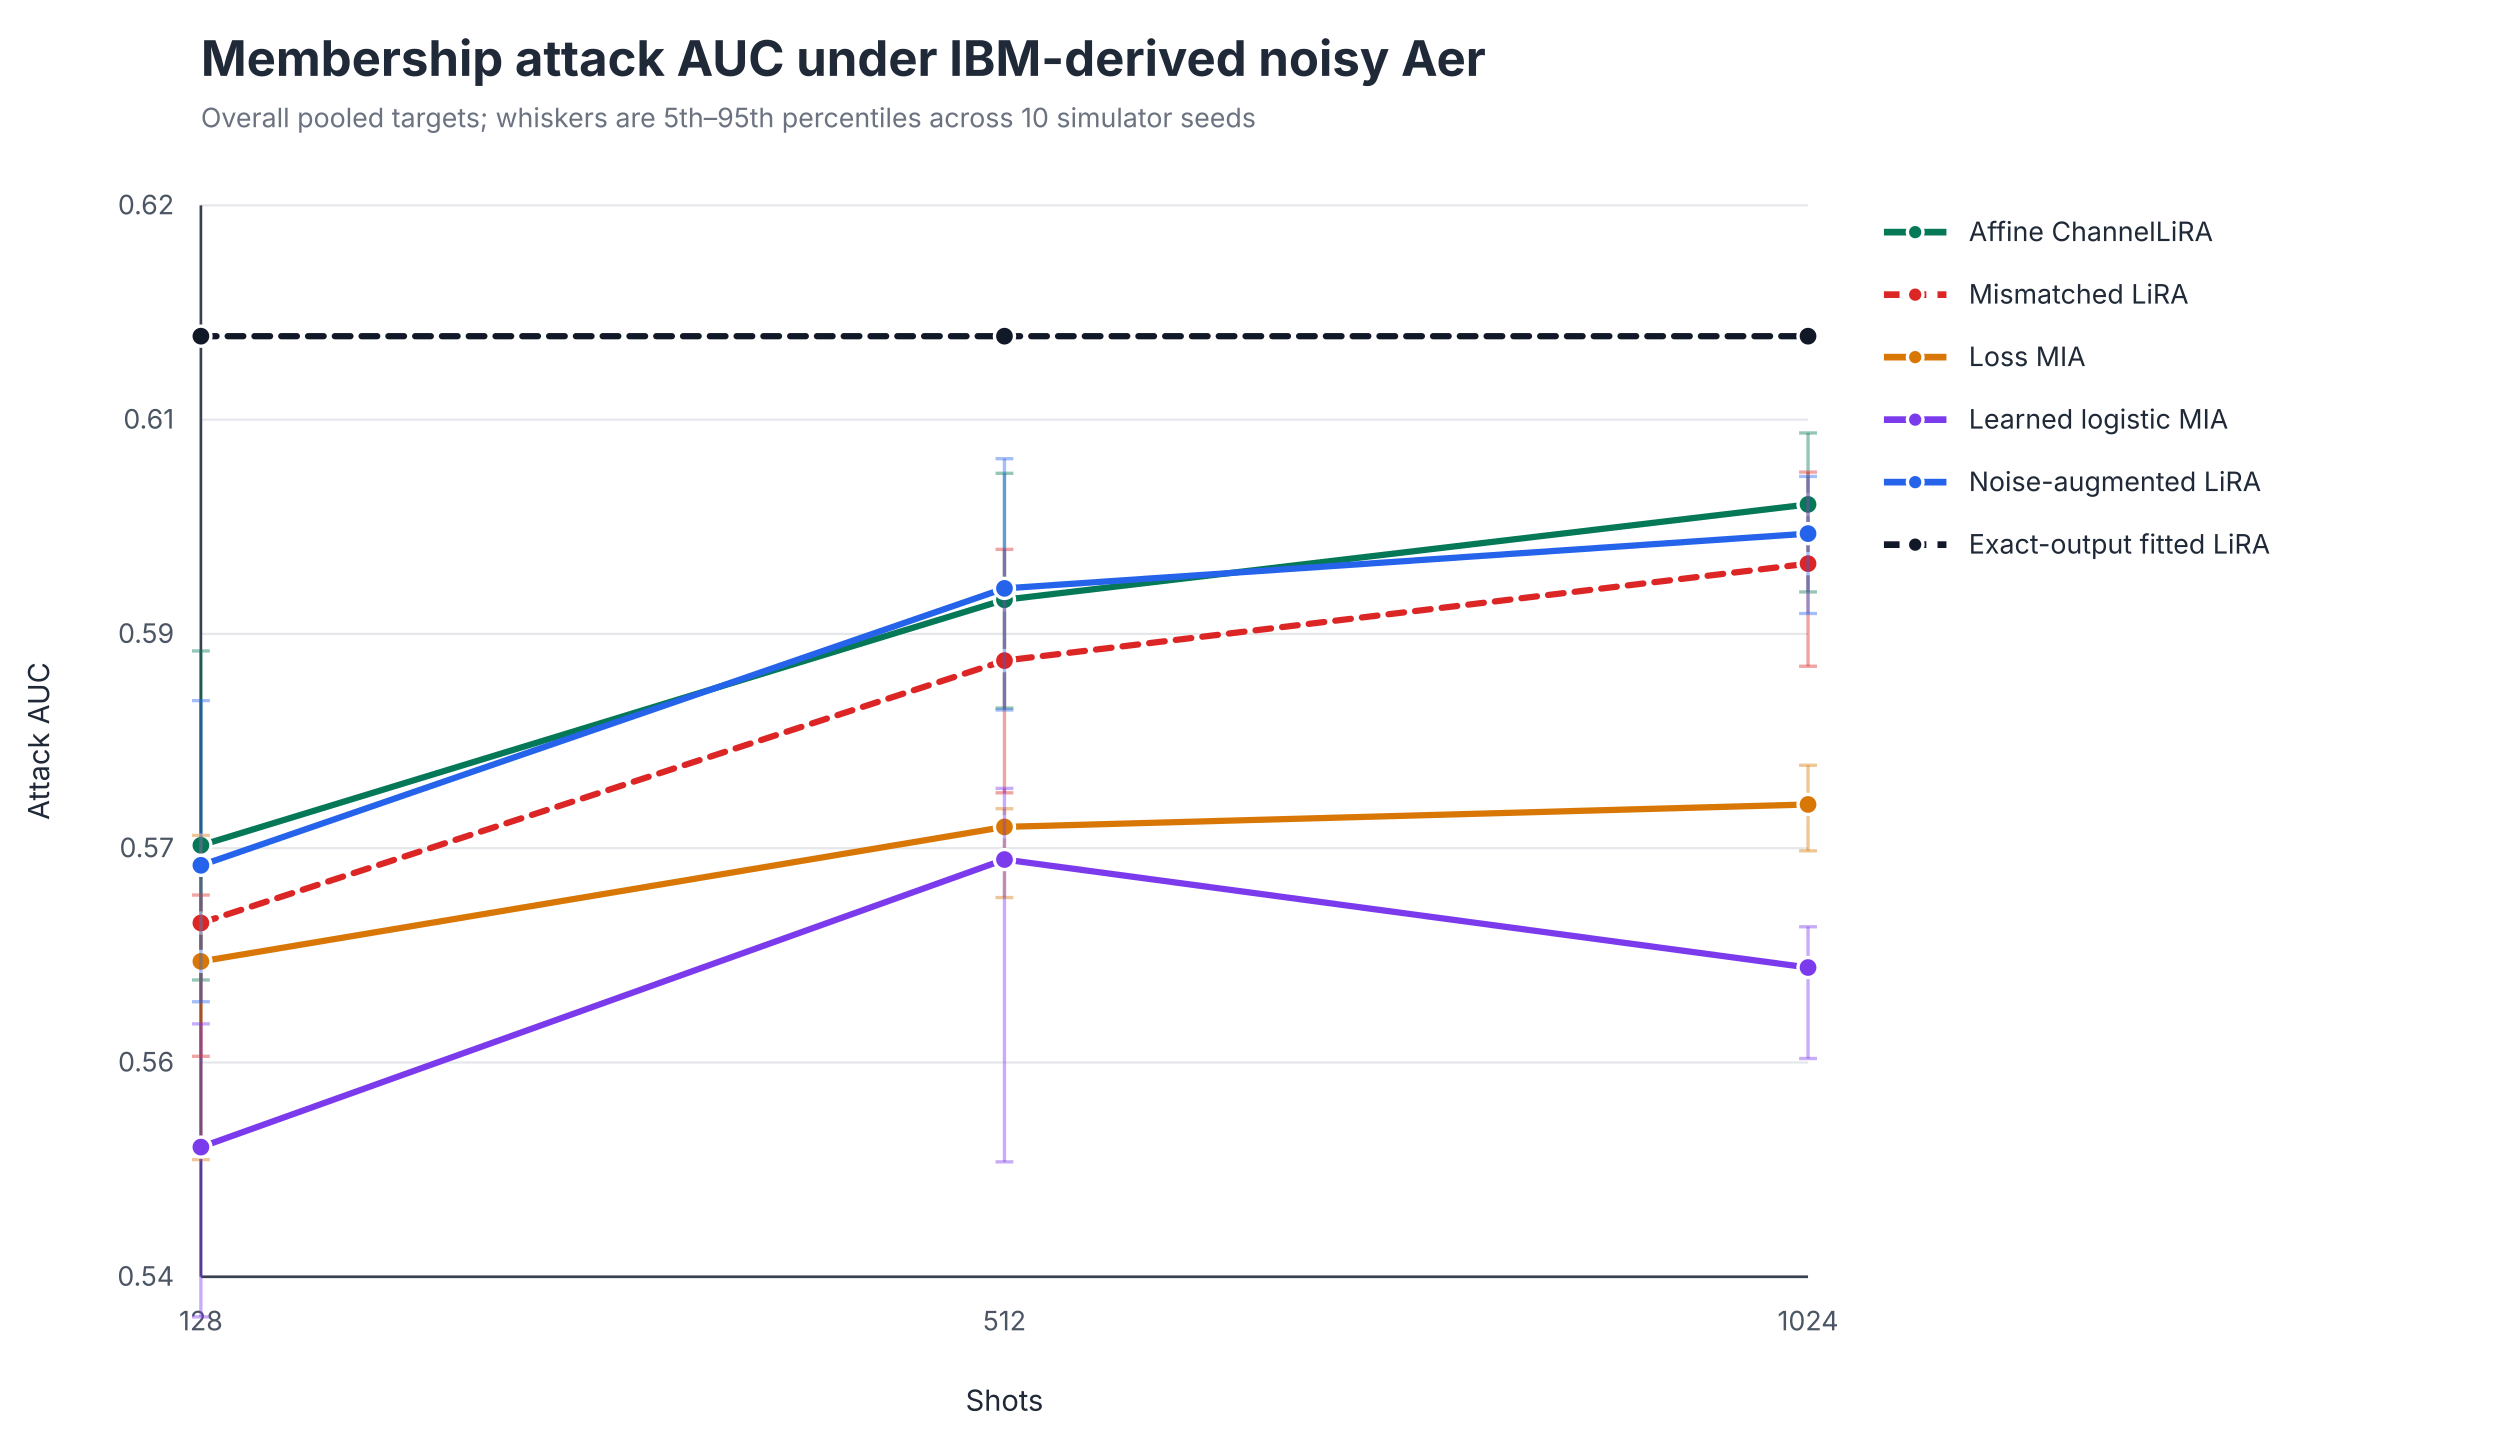
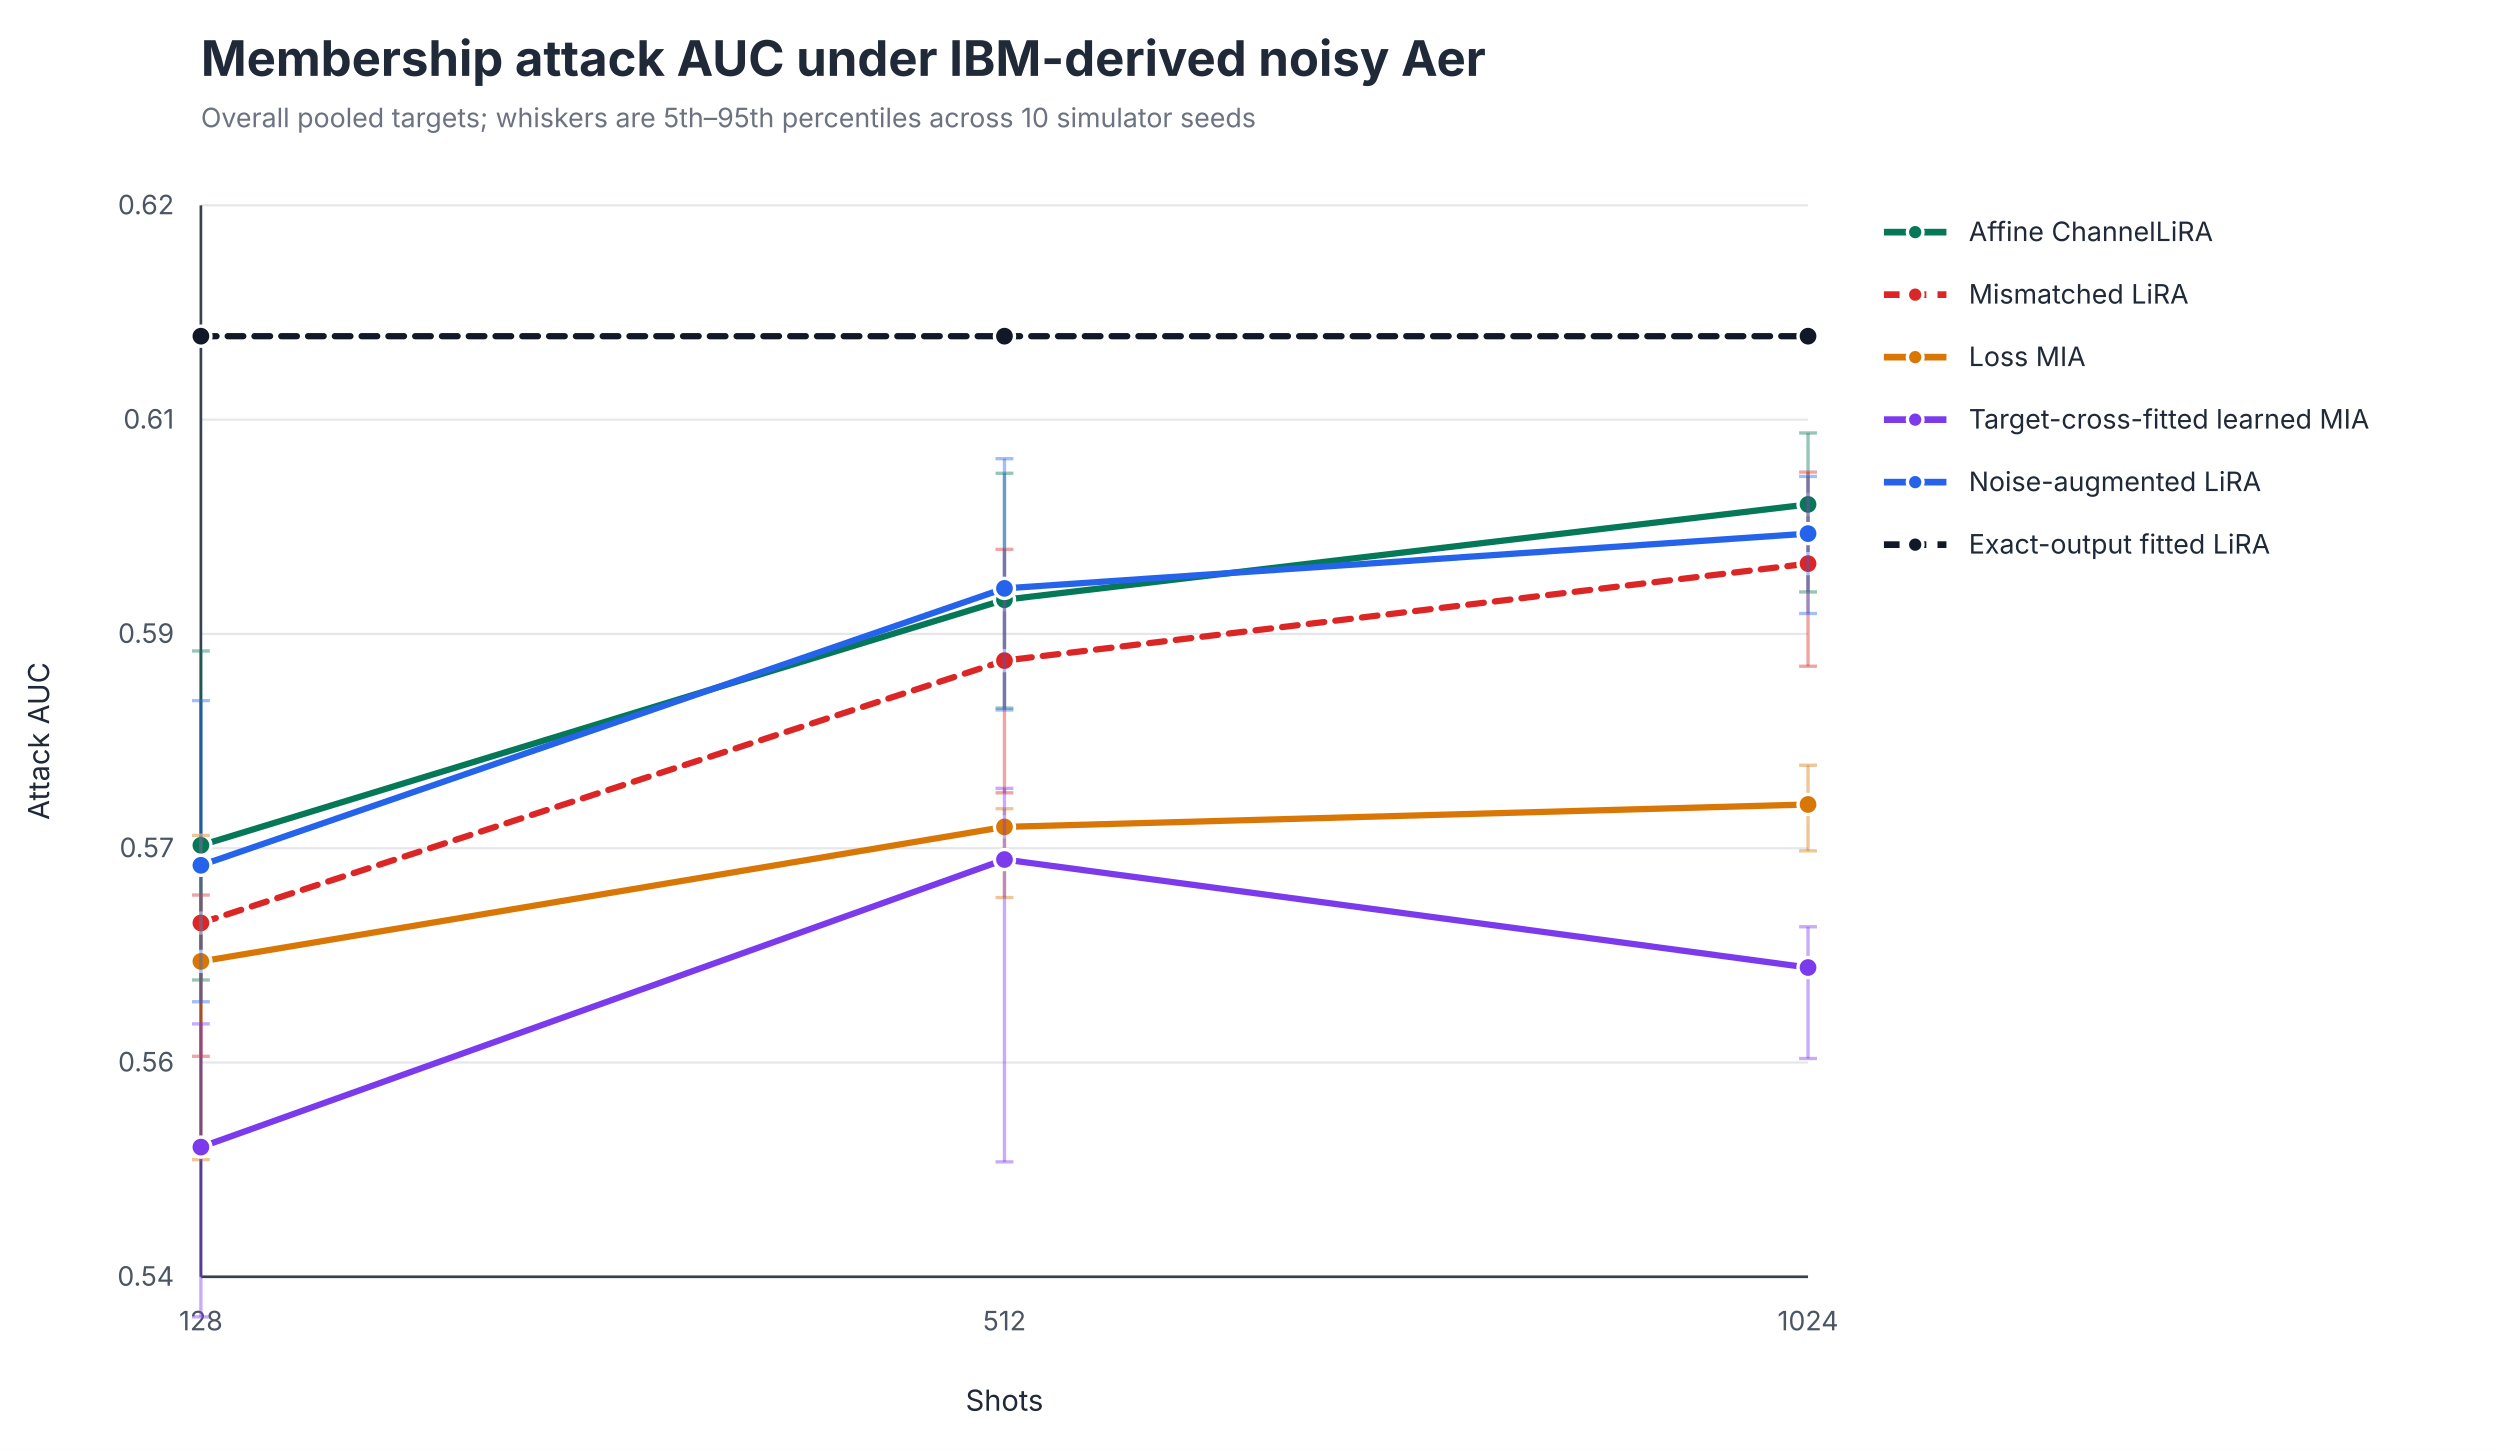
<svg xmlns="http://www.w3.org/2000/svg" width="1120" height="650" viewBox="0 0 1120 650">
  <rect width="100%" height="100%" fill="#ffffff" />
  <style>text{font-family:Inter,system-ui,-apple-system,sans-serif;fill:#1f2937}.grid{stroke:#e5e7eb;stroke-width:1}.axis{stroke:#374151;stroke-width:1.2}.tick{font-size:12px;fill:#4b5563}.title{font-size:22px;font-weight:700}.subtitle{font-size:12px;fill:#6b7280}.legend{font-size:12px}</style>
  <text class="title" x="90.00" y="34.00" font-size="12" text-anchor="start">Membership attack AUC under IBM-derived noisy Aer</text>
  <text class="subtitle" x="90.00" y="57.00" font-size="12" text-anchor="start">Overall pooled targets; whiskers are 5th–95th percentiles across 10 simulator seeds</text>
  <line class="grid" x1="90.00" y1="572.00" x2="810.00" y2="572.00" stroke="#374151" stroke-width="1.0" opacity="1.0" />
  <text class="tick" x="78.00" y="576.00" font-size="12" text-anchor="end">0.54</text>
  <line class="grid" x1="90.00" y1="476.00" x2="810.00" y2="476.00" stroke="#374151" stroke-width="1.0" opacity="1.0" />
  <text class="tick" x="78.00" y="480.00" font-size="12" text-anchor="end">0.56</text>
  <line class="grid" x1="90.00" y1="380.00" x2="810.00" y2="380.00" stroke="#374151" stroke-width="1.0" opacity="1.0" />
  <text class="tick" x="78.00" y="384.00" font-size="12" text-anchor="end">0.57</text>
  <line class="grid" x1="90.00" y1="284.00" x2="810.00" y2="284.00" stroke="#374151" stroke-width="1.0" opacity="1.0" />
  <text class="tick" x="78.00" y="288.00" font-size="12" text-anchor="end">0.59</text>
  <line class="grid" x1="90.00" y1="188.00" x2="810.00" y2="188.00" stroke="#374151" stroke-width="1.0" opacity="1.0" />
  <text class="tick" x="78.00" y="192.00" font-size="12" text-anchor="end">0.61</text>
  <line class="grid" x1="90.00" y1="92.00" x2="810.00" y2="92.00" stroke="#374151" stroke-width="1.0" opacity="1.0" />
  <text class="tick" x="78.00" y="96.00" font-size="12" text-anchor="end">0.62</text>
  <line class="axis" x1="90.00" y1="92.00" x2="90.00" y2="572.00" stroke="#374151" stroke-width="1.0" opacity="1.0" />
  <line class="axis" x1="90.00" y1="572.00" x2="810.00" y2="572.00" stroke="#374151" stroke-width="1.0" opacity="1.0" />
  <text class="tick" x="90.00" y="596.00" font-size="12" text-anchor="middle">128</text>
  <text class="tick" x="450.00" y="596.00" font-size="12" text-anchor="middle">512</text>
  <text class="tick" x="810.00" y="596.00" font-size="12" text-anchor="middle">1024</text>
  <text x="450.00" y="632.00" font-size="13" text-anchor="middle">Shots</text>
  <text x="22.00" y="332.00" font-size="13" text-anchor="middle" transform="rotate(-90.0 22.00 332.00)">Attack AUC</text>
  <line x1="90.00" y1="439.03" x2="90.00" y2="291.63" stroke="#047857" stroke-width="1.5" opacity="0.42" />
  <line x1="86.00" y1="439.03" x2="94.00" y2="439.03" stroke="#047857" stroke-width="1.5" opacity="0.42" />
  <line x1="86.00" y1="291.63" x2="94.00" y2="291.63" stroke="#047857" stroke-width="1.5" opacity="0.42" />
  <line x1="450.00" y1="317.22" x2="450.00" y2="212.03" stroke="#047857" stroke-width="1.5" opacity="0.42" />
  <line x1="446.00" y1="317.22" x2="454.00" y2="317.22" stroke="#047857" stroke-width="1.5" opacity="0.42" />
  <line x1="446.00" y1="212.03" x2="454.00" y2="212.03" stroke="#047857" stroke-width="1.5" opacity="0.42" />
  <line x1="810.00" y1="265.19" x2="810.00" y2="193.97" stroke="#047857" stroke-width="1.5" opacity="0.42" />
  <line x1="806.00" y1="265.19" x2="814.00" y2="265.19" stroke="#047857" stroke-width="1.5" opacity="0.42" />
  <line x1="806.00" y1="193.97" x2="814.00" y2="193.97" stroke="#047857" stroke-width="1.5" opacity="0.42" />
  <polyline points="90.00,378.70 450.00,268.69 810.00,225.98" fill="none" stroke="#047857" stroke-width="2.8" stroke-linejoin="round" stroke-linecap="round" />
  <circle cx="90.00" cy="378.70" r="4.50" fill="#047857" stroke="#ffffff" stroke-width="1.5" />
  <circle cx="450.00" cy="268.69" r="4.50" fill="#047857" stroke="#ffffff" stroke-width="1.5" />
  <circle cx="810.00" cy="225.98" r="4.50" fill="#047857" stroke="#ffffff" stroke-width="1.5" />
  <line x1="90.00" y1="473.22" x2="90.00" y2="400.98" stroke="#dc2626" stroke-width="1.5" opacity="0.42" />
  <line x1="86.00" y1="473.22" x2="94.00" y2="473.22" stroke="#dc2626" stroke-width="1.5" opacity="0.42" />
  <line x1="86.00" y1="400.98" x2="94.00" y2="400.98" stroke="#dc2626" stroke-width="1.5" opacity="0.42" />
  <line x1="450.00" y1="355.18" x2="450.00" y2="246.11" stroke="#dc2626" stroke-width="1.5" opacity="0.42" />
  <line x1="446.00" y1="355.18" x2="454.00" y2="355.18" stroke="#dc2626" stroke-width="1.5" opacity="0.42" />
  <line x1="446.00" y1="246.11" x2="454.00" y2="246.11" stroke="#dc2626" stroke-width="1.5" opacity="0.42" />
  <line x1="810.00" y1="298.48" x2="810.00" y2="211.50" stroke="#dc2626" stroke-width="1.5" opacity="0.42" />
  <line x1="806.00" y1="298.48" x2="814.00" y2="298.48" stroke="#dc2626" stroke-width="1.5" opacity="0.42" />
  <line x1="806.00" y1="211.50" x2="814.00" y2="211.50" stroke="#dc2626" stroke-width="1.5" opacity="0.42" />
  <polyline points="90.00,413.50 450.00,295.95 810.00,252.51" fill="none" stroke="#dc2626" stroke-width="2.8" stroke-linejoin="round" stroke-linecap="round" stroke-dasharray="7 5" />
  <circle cx="90.00" cy="413.50" r="4.50" fill="#dc2626" stroke="#ffffff" stroke-width="1.5" />
  <circle cx="450.00" cy="295.95" r="4.50" fill="#dc2626" stroke="#ffffff" stroke-width="1.5" />
  <circle cx="810.00" cy="252.51" r="4.50" fill="#dc2626" stroke="#ffffff" stroke-width="1.5" />
  <line x1="90.00" y1="519.51" x2="90.00" y2="374.26" stroke="#d97706" stroke-width="1.5" opacity="0.42" />
  <line x1="86.00" y1="519.51" x2="94.00" y2="519.51" stroke="#d97706" stroke-width="1.5" opacity="0.42" />
  <line x1="86.00" y1="374.26" x2="94.00" y2="374.26" stroke="#d97706" stroke-width="1.5" opacity="0.42" />
  <line x1="450.00" y1="402.10" x2="450.00" y2="362.30" stroke="#d97706" stroke-width="1.5" opacity="0.42" />
  <line x1="446.00" y1="402.10" x2="454.00" y2="402.10" stroke="#d97706" stroke-width="1.5" opacity="0.42" />
  <line x1="446.00" y1="362.30" x2="454.00" y2="362.30" stroke="#d97706" stroke-width="1.5" opacity="0.42" />
  <line x1="810.00" y1="381.17" x2="810.00" y2="342.83" stroke="#d97706" stroke-width="1.5" opacity="0.42" />
  <line x1="806.00" y1="381.17" x2="814.00" y2="381.17" stroke="#d97706" stroke-width="1.5" opacity="0.42" />
  <line x1="806.00" y1="342.83" x2="814.00" y2="342.83" stroke="#d97706" stroke-width="1.5" opacity="0.42" />
  <polyline points="90.00,430.71 450.00,370.45 810.00,360.40" fill="none" stroke="#d97706" stroke-width="2.8" stroke-linejoin="round" stroke-linecap="round" />
  <circle cx="90.00" cy="430.71" r="4.50" fill="#d97706" stroke="#ffffff" stroke-width="1.5" />
  <circle cx="450.00" cy="370.45" r="4.50" fill="#d97706" stroke="#ffffff" stroke-width="1.5" />
  <circle cx="810.00" cy="360.40" r="4.50" fill="#d97706" stroke="#ffffff" stroke-width="1.5" />
  <line x1="90.00" y1="589.96" x2="90.00" y2="458.69" stroke="#7c3aed" stroke-width="1.5" opacity="0.42" />
  <line x1="86.00" y1="589.96" x2="94.00" y2="589.96" stroke="#7c3aed" stroke-width="1.5" opacity="0.42" />
  <line x1="86.00" y1="458.69" x2="94.00" y2="458.69" stroke="#7c3aed" stroke-width="1.5" opacity="0.42" />
  <line x1="450.00" y1="520.52" x2="450.00" y2="353.18" stroke="#7c3aed" stroke-width="1.5" opacity="0.42" />
  <line x1="446.00" y1="520.52" x2="454.00" y2="520.52" stroke="#7c3aed" stroke-width="1.5" opacity="0.42" />
  <line x1="446.00" y1="353.18" x2="454.00" y2="353.18" stroke="#7c3aed" stroke-width="1.5" opacity="0.42" />
  <line x1="810.00" y1="474.21" x2="810.00" y2="415.19" stroke="#7c3aed" stroke-width="1.5" opacity="0.42" />
  <line x1="806.00" y1="474.21" x2="814.00" y2="474.21" stroke="#7c3aed" stroke-width="1.5" opacity="0.42" />
  <line x1="806.00" y1="415.19" x2="814.00" y2="415.19" stroke="#7c3aed" stroke-width="1.5" opacity="0.42" />
  <polyline points="90.00,513.90 450.00,385.07 810.00,433.45" fill="none" stroke="#7c3aed" stroke-width="2.8" stroke-linejoin="round" stroke-linecap="round" />
  <circle cx="90.00" cy="513.90" r="4.50" fill="#7c3aed" stroke="#ffffff" stroke-width="1.5" />
  <circle cx="450.00" cy="385.07" r="4.50" fill="#7c3aed" stroke="#ffffff" stroke-width="1.5" />
  <circle cx="810.00" cy="433.45" r="4.50" fill="#7c3aed" stroke="#ffffff" stroke-width="1.5" />
  <line x1="90.00" y1="448.78" x2="90.00" y2="313.88" stroke="#2563eb" stroke-width="1.5" opacity="0.42" />
  <line x1="86.00" y1="448.78" x2="94.00" y2="448.78" stroke="#2563eb" stroke-width="1.5" opacity="0.42" />
  <line x1="86.00" y1="313.88" x2="94.00" y2="313.88" stroke="#2563eb" stroke-width="1.5" opacity="0.42" />
  <line x1="450.00" y1="318.06" x2="450.00" y2="205.49" stroke="#2563eb" stroke-width="1.5" opacity="0.42" />
  <line x1="446.00" y1="318.06" x2="454.00" y2="318.06" stroke="#2563eb" stroke-width="1.5" opacity="0.42" />
  <line x1="446.00" y1="205.49" x2="454.00" y2="205.49" stroke="#2563eb" stroke-width="1.5" opacity="0.42" />
  <line x1="810.00" y1="274.85" x2="810.00" y2="213.45" stroke="#2563eb" stroke-width="1.5" opacity="0.42" />
  <line x1="806.00" y1="274.85" x2="814.00" y2="274.85" stroke="#2563eb" stroke-width="1.5" opacity="0.42" />
  <line x1="806.00" y1="213.45" x2="814.00" y2="213.45" stroke="#2563eb" stroke-width="1.5" opacity="0.42" />
  <polyline points="90.00,387.66 450.00,263.59 810.00,239.06" fill="none" stroke="#2563eb" stroke-width="2.8" stroke-linejoin="round" stroke-linecap="round" />
  <circle cx="90.00" cy="387.66" r="4.50" fill="#2563eb" stroke="#ffffff" stroke-width="1.5" />
  <circle cx="450.00" cy="263.59" r="4.50" fill="#2563eb" stroke="#ffffff" stroke-width="1.5" />
  <circle cx="810.00" cy="239.06" r="4.50" fill="#2563eb" stroke="#ffffff" stroke-width="1.5" />
  <line x1="90.00" y1="150.61" x2="90.00" y2="150.61" stroke="#111827" stroke-width="1.5" opacity="0.42" />
  <line x1="86.00" y1="150.61" x2="94.00" y2="150.61" stroke="#111827" stroke-width="1.5" opacity="0.42" />
  <line x1="86.00" y1="150.61" x2="94.00" y2="150.61" stroke="#111827" stroke-width="1.5" opacity="0.42" />
  <line x1="450.00" y1="150.61" x2="450.00" y2="150.61" stroke="#111827" stroke-width="1.5" opacity="0.42" />
  <line x1="446.00" y1="150.61" x2="454.00" y2="150.61" stroke="#111827" stroke-width="1.5" opacity="0.42" />
  <line x1="446.00" y1="150.61" x2="454.00" y2="150.61" stroke="#111827" stroke-width="1.5" opacity="0.42" />
  <line x1="810.00" y1="150.61" x2="810.00" y2="150.61" stroke="#111827" stroke-width="1.5" opacity="0.42" />
  <line x1="806.00" y1="150.61" x2="814.00" y2="150.61" stroke="#111827" stroke-width="1.5" opacity="0.42" />
  <line x1="806.00" y1="150.61" x2="814.00" y2="150.61" stroke="#111827" stroke-width="1.5" opacity="0.42" />
  <polyline points="90.00,150.61 450.00,150.61 810.00,150.61" fill="none" stroke="#111827" stroke-width="2.8" stroke-linejoin="round" stroke-linecap="round" stroke-dasharray="7 5" />
  <circle cx="90.00" cy="150.61" r="4.50" fill="#111827" stroke="#ffffff" stroke-width="1.5" />
  <circle cx="450.00" cy="150.61" r="4.50" fill="#111827" stroke="#ffffff" stroke-width="1.5" />
  <circle cx="810.00" cy="150.61" r="4.50" fill="#111827" stroke="#ffffff" stroke-width="1.5" />
  <line x1="844.00" y1="104.00" x2="872.00" y2="104.00" stroke="#047857" stroke-width="3" opacity="1.0" />
  <circle cx="858.00" cy="104.00" r="3.50" fill="#047857" stroke="#ffffff" stroke-width="1.5" />
  <text class="legend" x="882.00" y="108.00" font-size="12" text-anchor="start">Affine ChannelLiRA</text>
  <line x1="844.00" y1="132.00" x2="872.00" y2="132.00" stroke="#dc2626" stroke-width="3" opacity="1.0" stroke-dasharray="7 5" />
  <circle cx="858.00" cy="132.00" r="3.50" fill="#dc2626" stroke="#ffffff" stroke-width="1.5" />
  <text class="legend" x="882.00" y="136.00" font-size="12" text-anchor="start">Mismatched LiRA</text>
  <line x1="844.00" y1="160.00" x2="872.00" y2="160.00" stroke="#d97706" stroke-width="3" opacity="1.0" />
  <circle cx="858.00" cy="160.00" r="3.50" fill="#d97706" stroke="#ffffff" stroke-width="1.5" />
  <text class="legend" x="882.00" y="164.00" font-size="12" text-anchor="start">Loss MIA</text>
  <line x1="844.00" y1="188.00" x2="872.00" y2="188.00" stroke="#7c3aed" stroke-width="3" opacity="1.0" />
  <circle cx="858.00" cy="188.00" r="3.50" fill="#7c3aed" stroke="#ffffff" stroke-width="1.5" />
-   <text class="legend" x="882.00" y="192.00" font-size="12" text-anchor="start">Learned logistic MIA</text>
+   <text class="legend" x="882.00" y="192.00" font-size="12" text-anchor="start">Target-cross-fitted learned MIA</text>
  <line x1="844.00" y1="216.00" x2="872.00" y2="216.00" stroke="#2563eb" stroke-width="3" opacity="1.0" />
  <circle cx="858.00" cy="216.00" r="3.50" fill="#2563eb" stroke="#ffffff" stroke-width="1.5" />
  <text class="legend" x="882.00" y="220.00" font-size="12" text-anchor="start">Noise-augmented LiRA</text>
  <line x1="844.00" y1="244.00" x2="872.00" y2="244.00" stroke="#111827" stroke-width="3" opacity="1.0" stroke-dasharray="7 5" />
  <circle cx="858.00" cy="244.00" r="3.50" fill="#111827" stroke="#ffffff" stroke-width="1.5" />
  <text class="legend" x="882.00" y="248.00" font-size="12" text-anchor="start">Exact-output fitted LiRA</text>
</svg>
